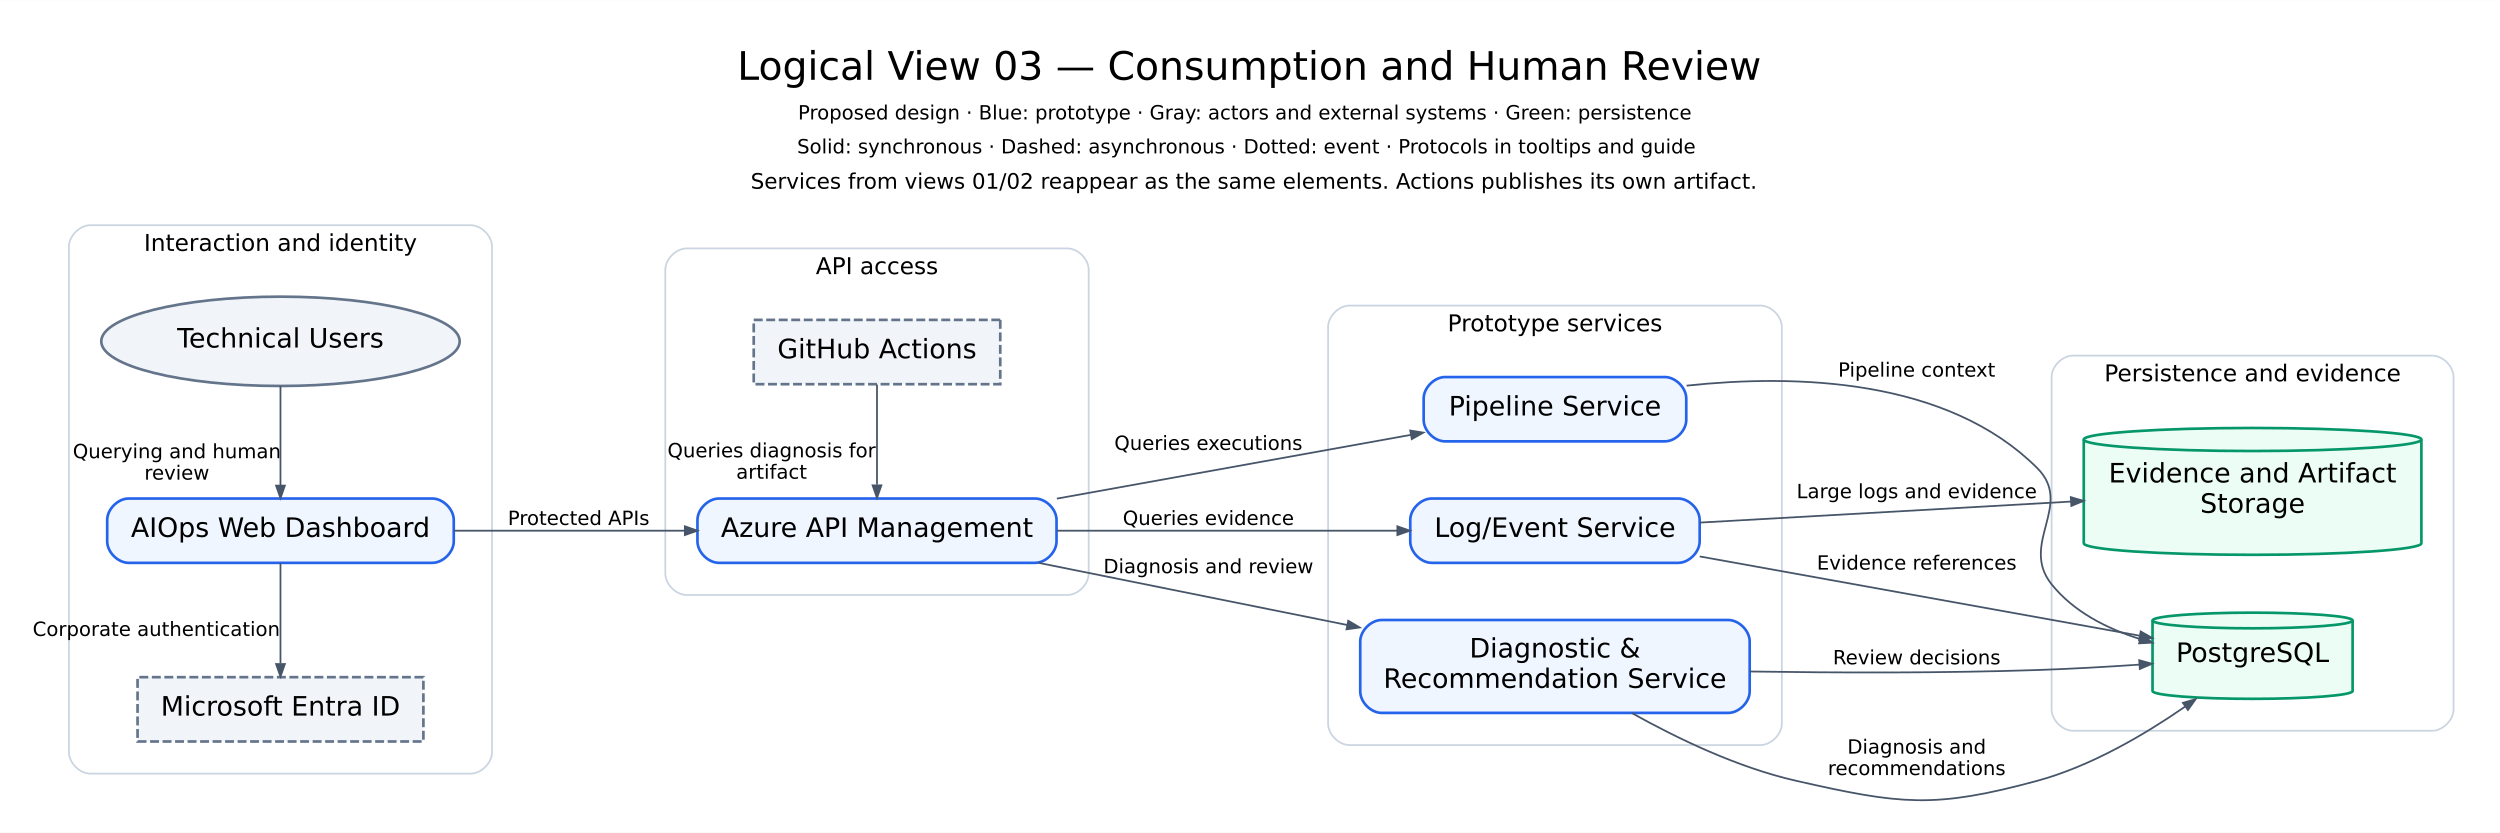
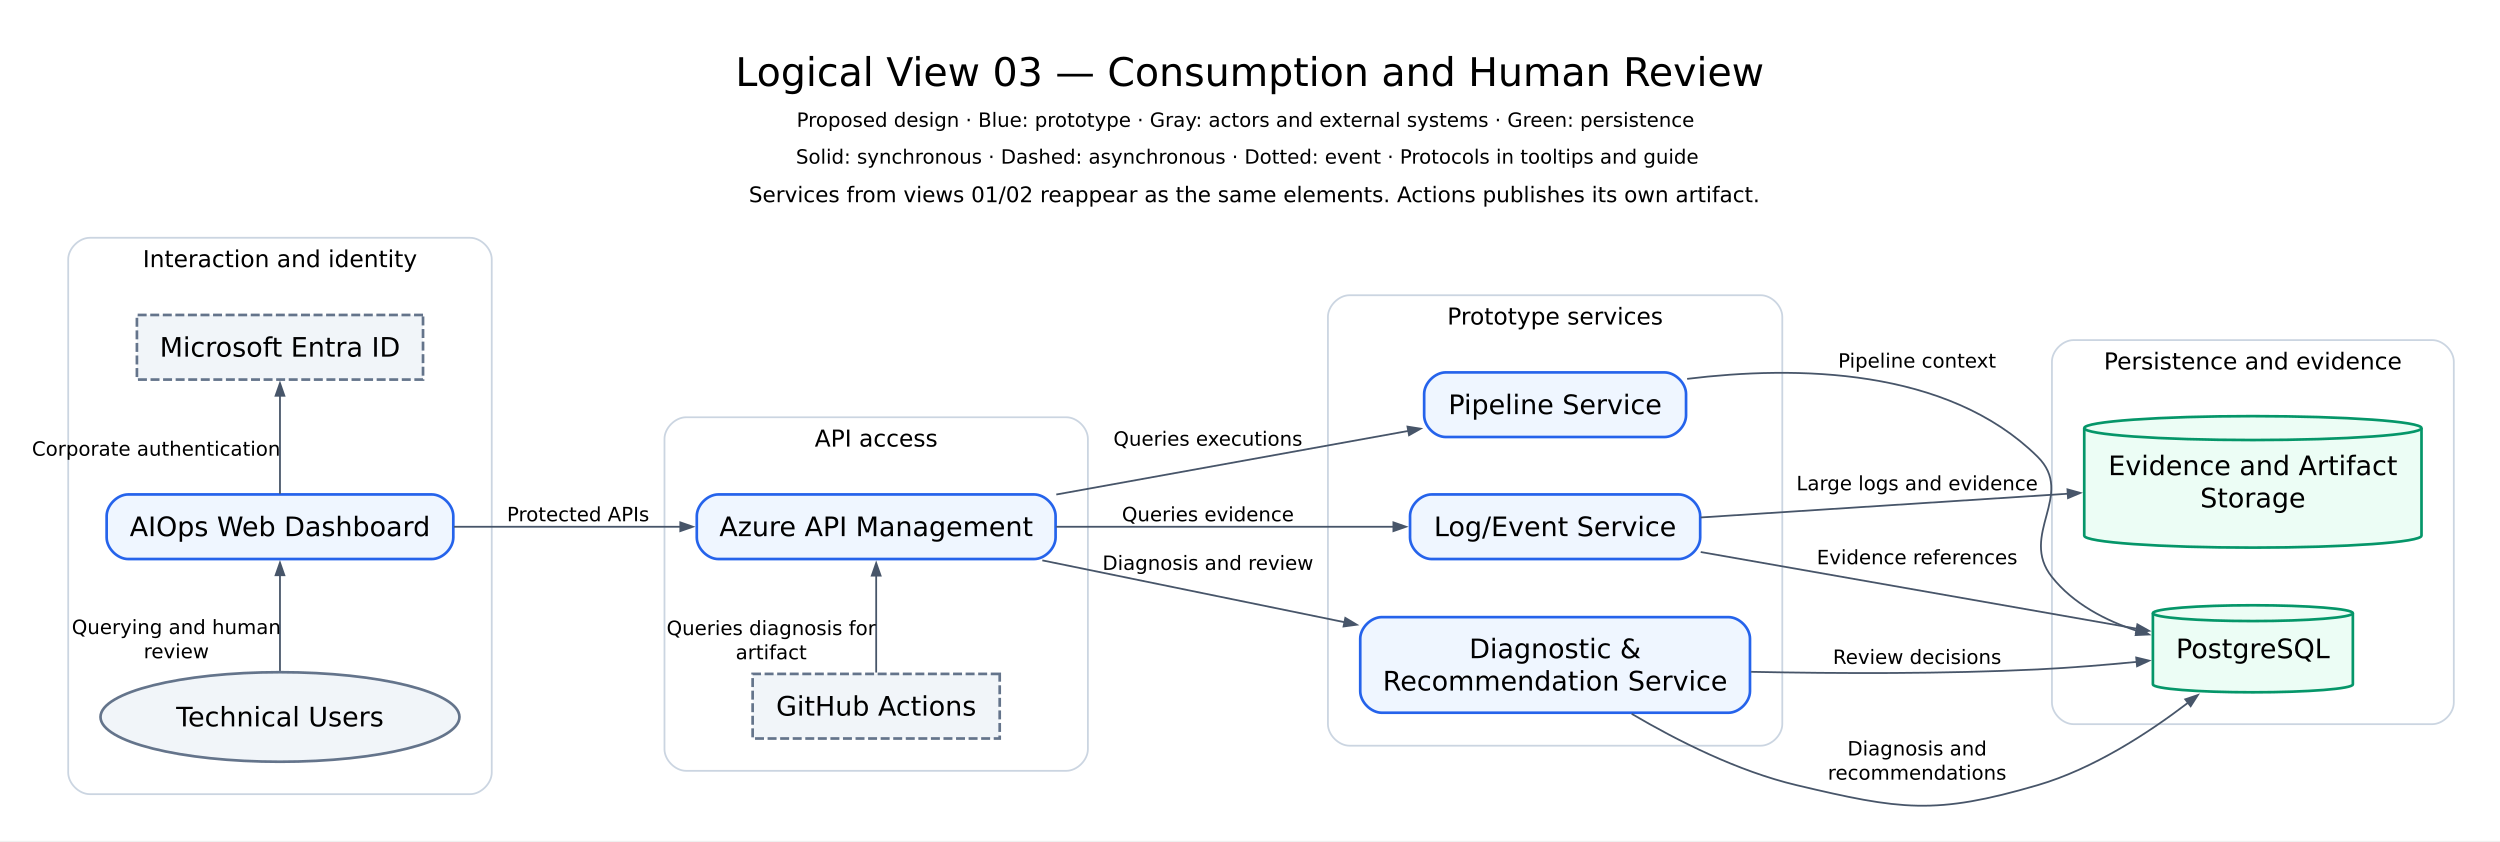
- <svg xmlns="http://www.w3.org/2000/svg" xmlns:xlink="http://www.w3.org/1999/xlink" width="1399pt" height="466pt" viewBox="0.00 0.00 1399.41 466.02">
-   <g id="graph0" class="graph" transform="scale(1 1) rotate(0) translate(18 448.02)">
-     <polygon fill="white" stroke="transparent" points="-18,18 -18,-448.02 1381.41,-448.02 1381.41,18 -18,18" />
-     <text text-anchor="start" x="394.7" y="-403.42" font-family="DejaVu Sans" font-size="22.00">Logical View 03 — Consumption and Human Review</text>
-     <text text-anchor="start" x="428.7" y="-381.22" font-family="DejaVu Sans" font-size="11.00">Proposed design · Blue: prototype · Gray: actors and external systems · Green: persistence</text>
-     <text text-anchor="start" x="428.2" y="-362.22" font-family="DejaVu Sans" font-size="11.00">Solid: synchronous · Dashed: asynchronous · Dotted: event · Protocols in tooltips and guide</text>
-     <text text-anchor="start" x="402.2" y="-342.42" font-family="DejaVu Sans" font-size="12.00">Services from views 01/02 reappear as the same elements. Actions publishes its own artifact.</text>
+ <svg xmlns="http://www.w3.org/2000/svg" xmlns:xlink="http://www.w3.org/1999/xlink" width="1393pt" height="469pt" viewBox="0.00 0.00 1393.00 469.00">
+   <g id="graph0" class="graph" transform="scale(1 1) rotate(0) translate(18 450.5)">
+     <polygon fill="white" stroke="none" points="-18,18 -18,-450.5 1375.26,-450.5 1375.26,18 -18,18" />
+     <text xml:space="preserve" text-anchor="start" x="391.75" y="-402.6" font-family="DejaVu Sans" font-size="22.00">Logical View 03 — Consumption and Human Review</text>
+     <text xml:space="preserve" text-anchor="start" x="425.88" y="-379.8" font-family="DejaVu Sans" font-size="11.00">Proposed design · Blue: prototype · Gray: actors and external systems · Green: persistence</text>
+     <text xml:space="preserve" text-anchor="start" x="425.5" y="-359.3" font-family="DejaVu Sans" font-size="11.00">Solid: synchronous · Dashed: asynchronous · Dotted: event · Protocols in tooltips and guide</text>
+     <text xml:space="preserve" text-anchor="start" x="399.25" y="-337.85" font-family="DejaVu Sans" font-size="12.00">Services from views 01/02 reappear as the same elements. Actions publishes its own artifact.</text>
    <g id="clust1" class="cluster">
-       <path fill="white" stroke="#cbd5e1" d="M32.59,-15.02C32.59,-15.02 245.41,-15.02 245.41,-15.02 251.41,-15.02 257.41,-21.02 257.41,-27.02 257.41,-27.02 257.41,-310.02 257.41,-310.02 257.41,-316.02 251.41,-322.02 245.41,-322.02 245.41,-322.02 32.59,-322.02 32.59,-322.02 26.59,-322.02 20.59,-316.02 20.59,-310.02 20.59,-310.02 20.59,-27.02 20.59,-27.02 20.59,-21.02 26.59,-15.02 32.59,-15.02" />
-       <text text-anchor="middle" x="139" y="-307.62" font-family="DejaVu Sans" font-size="13.00">Interaction and identity</text>
+       <path fill="white" stroke="#cbd5e1" d="M32,-8C32,-8 244,-8 244,-8 250,-8 256,-14 256,-20 256,-20 256,-306 256,-306 256,-312 250,-318 244,-318 244,-318 32,-318 32,-318 26,-318 20,-312 20,-306 20,-306 20,-20 20,-20 20,-14 26,-8 32,-8" />
+       <text xml:space="preserve" text-anchor="middle" x="138" y="-301.65" font-family="DejaVu Sans" font-size="13.00">Interaction and identity</text>
    </g>
    <g id="clust2" class="cluster">
-       <path fill="white" stroke="#cbd5e1" d="M366.41,-115.02C366.41,-115.02 579.41,-115.02 579.41,-115.02 585.41,-115.02 591.41,-121.02 591.41,-127.02 591.41,-127.02 591.41,-297.02 591.41,-297.02 591.41,-303.02 585.41,-309.02 579.41,-309.02 579.41,-309.02 366.41,-309.02 366.41,-309.02 360.41,-309.02 354.41,-303.02 354.41,-297.02 354.41,-297.02 354.41,-127.02 354.41,-127.02 354.41,-121.02 360.41,-115.02 366.41,-115.02" />
-       <text text-anchor="middle" x="472.91" y="-294.62" font-family="DejaVu Sans" font-size="13.00">API access</text>
+       <path fill="white" stroke="#cbd5e1" d="M364.25,-21C364.25,-21 576.17,-21 576.17,-21 582.17,-21 588.17,-27 588.17,-33 588.17,-33 588.17,-206 588.17,-206 588.17,-212 582.17,-218 576.17,-218 576.17,-218 364.25,-218 364.25,-218 358.25,-218 352.25,-212 352.25,-206 352.25,-206 352.25,-33 352.25,-33 352.25,-27 358.25,-21 364.25,-21" />
+       <text xml:space="preserve" text-anchor="middle" x="470.21" y="-201.65" font-family="DejaVu Sans" font-size="13.00">API access</text>
    </g>
    <g id="clust3" class="cluster">
-       <path fill="white" stroke="#cbd5e1" d="M737.41,-31.02C737.41,-31.02 967.41,-31.02 967.41,-31.02 973.41,-31.02 979.41,-37.02 979.41,-43.02 979.41,-43.02 979.41,-265.02 979.41,-265.02 979.41,-271.02 973.41,-277.02 967.41,-277.02 967.41,-277.02 737.41,-277.02 737.41,-277.02 731.41,-277.02 725.41,-271.02 725.41,-265.02 725.41,-265.02 725.41,-43.02 725.41,-43.02 725.41,-37.02 731.41,-31.02 737.41,-31.02" />
-       <text text-anchor="middle" x="852.41" y="-262.62" font-family="DejaVu Sans" font-size="13.00">Prototype services</text>
+       <path fill="white" stroke="#cbd5e1" d="M733.92,-35C733.92,-35 963.09,-35 963.09,-35 969.09,-35 975.09,-41 975.09,-47 975.09,-47 975.09,-274 975.09,-274 975.09,-280 969.09,-286 963.09,-286 963.09,-286 733.92,-286 733.92,-286 727.92,-286 721.92,-280 721.92,-274 721.92,-274 721.92,-47 721.92,-47 721.92,-41 727.92,-35 733.92,-35" />
+       <text xml:space="preserve" text-anchor="middle" x="848.5" y="-269.65" font-family="DejaVu Sans" font-size="13.00">Prototype services</text>
    </g>
    <g id="clust4" class="cluster">
-       <path fill="white" stroke="#cbd5e1" d="M1142.41,-39.02C1142.41,-39.02 1343.41,-39.02 1343.41,-39.02 1349.41,-39.02 1355.41,-45.02 1355.41,-51.02 1355.41,-51.02 1355.41,-237.02 1355.41,-237.02 1355.41,-243.02 1349.41,-249.02 1343.41,-249.02 1343.41,-249.02 1142.41,-249.02 1142.41,-249.02 1136.41,-249.02 1130.41,-243.02 1130.41,-237.02 1130.41,-237.02 1130.41,-51.02 1130.41,-51.02 1130.41,-45.02 1136.41,-39.02 1142.41,-39.02" />
-       <text text-anchor="middle" x="1242.91" y="-234.62" font-family="DejaVu Sans" font-size="13.00">Persistence and evidence</text>
+       <path fill="white" stroke="#cbd5e1" d="M1137.34,-47C1137.34,-47 1337.26,-47 1337.26,-47 1343.26,-47 1349.26,-53 1349.26,-59 1349.26,-59 1349.26,-249 1349.26,-249 1349.26,-255 1343.26,-261 1337.26,-261 1337.26,-261 1137.34,-261 1137.34,-261 1131.34,-261 1125.34,-255 1125.34,-249 1125.34,-249 1125.34,-59 1125.34,-59 1125.34,-53 1131.34,-47 1137.34,-47" />
+       <text xml:space="preserve" text-anchor="middle" x="1237.3" y="-244.65" font-family="DejaVu Sans" font-size="13.00">Persistence and evidence</text>
    </g>
    <g id="node1" class="node">
      <g id="a_node1">
        <a xlink:title="technical_users | actor | L1 | status: confirmed">
-           <ellipse fill="#f1f5f9" stroke="#64748b" stroke-width="1.5" cx="139" cy="-257.02" rx="100.32" ry="25" />
-           <text text-anchor="middle" x="139" y="-253.52" font-family="DejaVu Sans" font-size="15.00">Technical Users</text>
+           <ellipse fill="#f1f5f9" stroke="#64748b" stroke-width="1.5" cx="138" cy="-51" rx="100" ry="24.95" />
+           <text xml:space="preserve" text-anchor="middle" x="138" y="-45.75" font-family="DejaVu Sans" font-size="15.00">Technical Users</text>
        </a>
      </g>
    </g>
    <g id="node2" class="node">
      <g id="a_node2">
        <a xlink:title="web_dashboard | container | L1 | status: confirmed">
-           <path fill="#eff6ff" stroke="#2563eb" stroke-width="1.5" d="M224,-169.02C224,-169.02 54,-169.02 54,-169.02 48,-169.02 42,-163.02 42,-157.02 42,-157.02 42,-145.02 42,-145.02 42,-139.02 48,-133.02 54,-133.02 54,-133.02 224,-133.02 224,-133.02 230,-133.02 236,-139.02 236,-145.02 236,-145.02 236,-157.02 236,-157.02 236,-163.02 230,-169.02 224,-169.02" />
-           <text text-anchor="middle" x="139" y="-147.52" font-family="DejaVu Sans" font-size="15.00">AIOps Web Dashboard</text>
+           <path fill="#eff6ff" stroke="#2563eb" stroke-width="1.5" d="M222.58,-175C222.58,-175 53.42,-175 53.42,-175 47.42,-175 41.42,-169 41.42,-163 41.42,-163 41.42,-151 41.42,-151 41.42,-145 47.42,-139 53.42,-139 53.42,-139 222.58,-139 222.58,-139 228.58,-139 234.58,-145 234.58,-151 234.58,-151 234.58,-163 234.58,-163 234.58,-169 228.58,-175 222.58,-175" />
+           <text xml:space="preserve" text-anchor="middle" x="138" y="-151.75" font-family="DejaVu Sans" font-size="15.00">AIOps Web Dashboard</text>
        </a>
      </g>
    </g>
    <g id="rel_technical_users_dashboard" class="edge">
      <g id="a_rel_technical_users_dashboard">
        <a xlink:title="Queries results and records human review (HTTPS)">
-           <path fill="none" stroke="#475569" d="M139,-231.99C139,-213.52 139,-195.05 139,-176.59" />
-           <polygon fill="#475569" stroke="#475569" points="141.45,-176.24 139,-169.24 136.55,-176.24 141.45,-176.24" />
-         </a>
-       </g>
-       <text text-anchor="middle" x="81" y="-191.59" font-family="DejaVu Sans" font-size="11.00">Querying and human</text>
-       <text text-anchor="middle" x="81" y="-179.59" font-family="DejaVu Sans" font-size="11.00">review</text>
+           <path fill="none" stroke="#475569" d="M138,-76.67C138,-94.54 138,-112.41 138,-130.28" />
+           <polygon fill="#475569" stroke="#475569" points="135.55,-129.97 138,-136.97 140.45,-129.97 135.55,-129.97" />
+         </a>
+       </g>
+       <text xml:space="preserve" text-anchor="middle" x="80.25" y="-97.21" font-family="DejaVu Sans" font-size="11.00">Querying and human</text>
+       <text xml:space="preserve" text-anchor="middle" x="80.25" y="-83.71" font-family="DejaVu Sans" font-size="11.00">review</text>
    </g>
    <g id="node3" class="node">
      <g id="a_node3">
        <a xlink:title="entra_id | external_system | L2 | status: confirmed">
-           <polygon fill="#f1f5f9" stroke="#64748b" stroke-width="1.5" stroke-dasharray="5,2" points="219,-69.02 59,-69.02 59,-33.02 219,-33.02 219,-69.02" />
-           <text text-anchor="middle" x="139" y="-47.52" font-family="DejaVu Sans" font-size="15.00">Microsoft Entra ID</text>
+           <polygon fill="#f1f5f9" stroke="#64748b" stroke-width="1.5" stroke-dasharray="5,2" points="217.71,-275 58.29,-275 58.29,-239 217.71,-239 217.71,-275" />
+           <text xml:space="preserve" text-anchor="middle" x="138" y="-251.75" font-family="DejaVu Sans" font-size="15.00">Microsoft Entra ID</text>
        </a>
      </g>
    </g>
    <g id="rel_dashboard_entra" class="edge">
      <g id="a_rel_dashboard_entra">
        <a xlink:title="Authenticates corporate users (OIDC/OAuth2/HTTPS)">
-           <path fill="none" stroke="#475569" d="M139,-132.84C139,-114.16 139,-95.49 139,-76.81" />
-           <polygon fill="#475569" stroke="#475569" points="141.45,-76.38 139,-69.38 136.55,-76.38 141.45,-76.38" />
-         </a>
-       </g>
-       <text text-anchor="middle" x="69.5" y="-92.09" font-family="DejaVu Sans" font-size="11.00">Corporate authentication</text>
+           <path fill="none" stroke="#475569" d="M138,-175.36C138,-193.61 138,-211.86 138,-230.12" />
+           <polygon fill="#475569" stroke="#475569" points="135.55,-229.99 138,-236.99 140.45,-229.99 135.55,-229.99" />
+         </a>
+       </g>
+       <text xml:space="preserve" text-anchor="middle" x="69" y="-196.57" font-family="DejaVu Sans" font-size="11.00">Corporate authentication</text>
    </g>
    <g id="node5" class="node">
      <g id="a_node5">
        <a xlink:title="api_management | container | L2 | status: confirmed">
-           <path fill="#eff6ff" stroke="#2563eb" stroke-width="1.5" d="M561.41,-169.02C561.41,-169.02 384.41,-169.02 384.41,-169.02 378.41,-169.02 372.41,-163.02 372.41,-157.02 372.41,-157.02 372.41,-145.02 372.41,-145.02 372.41,-139.02 378.41,-133.02 384.41,-133.02 384.41,-133.02 561.41,-133.02 561.41,-133.02 567.41,-133.02 573.41,-139.02 573.41,-145.02 573.41,-145.02 573.41,-157.02 573.41,-157.02 573.41,-163.02 567.41,-169.02 561.41,-169.02" />
-           <text text-anchor="middle" x="472.91" y="-147.52" font-family="DejaVu Sans" font-size="15.00">Azure API Management</text>
+           <path fill="#eff6ff" stroke="#2563eb" stroke-width="1.5" d="M558.17,-175C558.17,-175 382.25,-175 382.25,-175 376.25,-175 370.25,-169 370.25,-163 370.25,-163 370.25,-151 370.25,-151 370.25,-145 376.25,-139 382.25,-139 382.25,-139 558.17,-139 558.17,-139 564.17,-139 570.17,-145 570.17,-151 570.17,-151 570.17,-163 570.17,-163 570.17,-169 564.17,-175 558.17,-175" />
+           <text xml:space="preserve" text-anchor="middle" x="470.21" y="-151.75" font-family="DejaVu Sans" font-size="15.00">Azure API Management</text>
        </a>
      </g>
    </g>
    <g id="rel_dashboard_apim" class="edge">
      <g id="a_rel_dashboard_apim">
        <a xlink:title="Consumes protected prototype APIs (REST/HTTPS)">
-           <path fill="none" stroke="#475569" d="M236,-151.02C276.45,-151.02 323.69,-151.02 365.22,-151.02" />
-           <polygon fill="#475569" stroke="#475569" points="365.37,-153.47 372.37,-151.02 365.37,-148.57 365.37,-153.47" />
-         </a>
-       </g>
-       <text text-anchor="middle" x="305.91" y="-154.22" font-family="DejaVu Sans" font-size="11.00">Protected APIs</text>
+           <path fill="none" stroke="#475569" d="M234.95,-157C274.5,-157 320.51,-157 361.23,-157" />
+           <polygon fill="#475569" stroke="#475569" points="361.06,-159.45 368.06,-157 361.06,-154.55 361.06,-159.45" />
+         </a>
+       </g>
+       <text xml:space="preserve" text-anchor="middle" x="304.12" y="-160.05" font-family="DejaVu Sans" font-size="11.00">Protected APIs</text>
    </g>
    <g id="node4" class="node">
      <g id="a_node4">
        <a xlink:title="github_actions | external_system | L8 | status: confirmed">
-           <polygon fill="#f1f5f9" stroke="#64748b" stroke-width="1.5" stroke-dasharray="5,2" points="541.91,-269.02 403.91,-269.02 403.91,-233.02 541.91,-233.02 541.91,-269.02" />
-           <text text-anchor="middle" x="472.91" y="-247.52" font-family="DejaVu Sans" font-size="15.00">GitHub Actions</text>
+           <polygon fill="#f1f5f9" stroke="#64748b" stroke-width="1.5" stroke-dasharray="5,2" points="539.04,-75 401.37,-75 401.37,-39 539.04,-39 539.04,-75" />
+           <text xml:space="preserve" text-anchor="middle" x="470.21" y="-51.75" font-family="DejaVu Sans" font-size="15.00">GitHub Actions</text>
        </a>
      </g>
    </g>
    <g id="rel_github_actions_apim_diagnostic" class="edge">
      <g id="a_rel_github_actions_apim_diagnostic">
        <a xlink:title="Queries diagnostic_output to publish the workflow artifact (REST/HTTPS)">
-           <path fill="none" stroke="#475569" d="M472.91,-232.84C472.91,-214.16 472.91,-195.49 472.91,-176.81" />
-           <polygon fill="#475569" stroke="#475569" points="475.36,-176.38 472.91,-169.38 470.46,-176.38 475.36,-176.38" />
-         </a>
-       </g>
-       <text text-anchor="middle" x="413.91" y="-192.09" font-family="DejaVu Sans" font-size="11.00">Queries diagnosis for</text>
-       <text text-anchor="middle" x="413.91" y="-180.09" font-family="DejaVu Sans" font-size="11.00">artifact</text>
+           <path fill="none" stroke="#475569" d="M470.21,-75.75C470.21,-93.82 470.21,-111.9 470.21,-129.97" />
+           <polygon fill="#475569" stroke="#475569" points="467.76,-129.76 470.21,-136.76 472.66,-129.76 467.76,-129.76" />
+         </a>
+       </g>
+       <text xml:space="preserve" text-anchor="middle" x="411.71" y="-96.65" font-family="DejaVu Sans" font-size="11.00">Queries diagnosis for</text>
+       <text xml:space="preserve" text-anchor="middle" x="411.71" y="-83.15" font-family="DejaVu Sans" font-size="11.00">artifact</text>
    </g>
    <g id="node6" class="node">
      <g id="a_node6">
        <a xlink:title="pipeline_service | container | L5 | status: confirmed">
-           <path fill="#eff6ff" stroke="#2563eb" stroke-width="1.5" d="M913.91,-237.02C913.91,-237.02 790.91,-237.02 790.91,-237.02 784.91,-237.02 778.91,-231.02 778.91,-225.02 778.91,-225.02 778.91,-213.02 778.91,-213.02 778.91,-207.02 784.91,-201.02 790.91,-201.02 790.91,-201.02 913.91,-201.02 913.91,-201.02 919.91,-201.02 925.91,-207.02 925.91,-213.02 925.91,-213.02 925.91,-225.02 925.91,-225.02 925.91,-231.02 919.91,-237.02 913.91,-237.02" />
-           <text text-anchor="middle" x="852.41" y="-215.52" font-family="DejaVu Sans" font-size="15.00">Pipeline Service</text>
+           <path fill="#eff6ff" stroke="#2563eb" stroke-width="1.5" d="M909.46,-243C909.46,-243 787.54,-243 787.54,-243 781.54,-243 775.54,-237 775.54,-231 775.54,-231 775.54,-219 775.54,-219 775.54,-213 781.54,-207 787.54,-207 787.54,-207 909.46,-207 909.46,-207 915.46,-207 921.46,-213 921.46,-219 921.46,-219 921.46,-231 921.46,-231 921.46,-237 915.46,-243 909.46,-243" />
+           <text xml:space="preserve" text-anchor="middle" x="848.5" y="-219.75" font-family="DejaVu Sans" font-size="15.00">Pipeline Service</text>
        </a>
      </g>
    </g>
    <g id="rel_apim_pipeline_service" class="edge">
      <g id="a_rel_apim_pipeline_service">
        <a xlink:title="Routes pipeline and execution queries (REST/HTTPS)">
-           <path fill="none" stroke="#475569" d="M573.59,-168.97C635.51,-180.13 714.03,-194.27 771.78,-204.67" />
-           <polygon fill="#475569" stroke="#475569" points="771.4,-207.09 778.72,-205.92 772.27,-202.27 771.4,-207.09" />
-         </a>
-       </g>
-       <text text-anchor="middle" x="658.41" y="-196.22" font-family="DejaVu Sans" font-size="11.00">Queries executions</text>
+           <path fill="none" stroke="#475569" d="M570.57,-174.96C631.79,-186.02 709.29,-200.02 766.72,-210.4" />
+           <polygon fill="#475569" stroke="#475569" points="766.24,-212.8 773.56,-211.64 767.11,-207.98 766.24,-212.8" />
+         </a>
+       </g>
+       <text xml:space="preserve" text-anchor="middle" x="655.04" y="-202.14" font-family="DejaVu Sans" font-size="11.00">Queries executions</text>
    </g>
    <g id="node7" class="node">
      <g id="a_node7">
        <a xlink:title="log_event_service | container | L5 | status: confirmed">
-           <path fill="#eff6ff" stroke="#2563eb" stroke-width="1.5" d="M921.41,-169.02C921.41,-169.02 783.41,-169.02 783.41,-169.02 777.41,-169.02 771.41,-163.02 771.41,-157.02 771.41,-157.02 771.41,-145.02 771.41,-145.02 771.41,-139.02 777.41,-133.02 783.41,-133.02 783.41,-133.02 921.41,-133.02 921.41,-133.02 927.41,-133.02 933.41,-139.02 933.41,-145.02 933.41,-145.02 933.41,-157.02 933.41,-157.02 933.41,-163.02 927.41,-169.02 921.41,-169.02" />
-           <text text-anchor="middle" x="852.41" y="-147.52" font-family="DejaVu Sans" font-size="15.00">Log/Event Service</text>
+           <path fill="#eff6ff" stroke="#2563eb" stroke-width="1.5" d="M917.34,-175C917.34,-175 779.67,-175 779.67,-175 773.67,-175 767.67,-169 767.67,-163 767.67,-163 767.67,-151 767.67,-151 767.67,-145 773.67,-139 779.67,-139 779.67,-139 917.34,-139 917.34,-139 923.34,-139 929.34,-145 929.34,-151 929.34,-151 929.34,-163 929.34,-163 929.34,-169 923.34,-175 917.34,-175" />
+           <text xml:space="preserve" text-anchor="middle" x="848.5" y="-151.75" font-family="DejaVu Sans" font-size="15.00">Log/Event Service</text>
        </a>
      </g>
    </g>
    <g id="rel_apim_log_event_service" class="edge">
      <g id="a_rel_apim_log_event_service">
        <a xlink:title="Routes log, event and evidence queries (REST/HTTPS)">
-           <path fill="none" stroke="#475569" d="M573.59,-151.02C632.77,-151.02 707.1,-151.02 763.99,-151.02" />
-           <polygon fill="#475569" stroke="#475569" points="764.19,-153.47 771.19,-151.02 764.19,-148.57 764.19,-153.47" />
-         </a>
-       </g>
-       <text text-anchor="middle" x="658.41" y="-154.22" font-family="DejaVu Sans" font-size="11.00">Queries evidence</text>
+           <path fill="none" stroke="#475569" d="M570.57,-157C628.99,-157 702.23,-157 758.72,-157" />
+           <polygon fill="#475569" stroke="#475569" points="758.41,-159.45 765.41,-157 758.41,-154.55 758.41,-159.45" />
+         </a>
+       </g>
+       <text xml:space="preserve" text-anchor="middle" x="655.04" y="-160.05" font-family="DejaVu Sans" font-size="11.00">Queries evidence</text>
    </g>
    <g id="node8" class="node">
      <g id="a_node8">
        <a xlink:title="recommendation_service | container | L6 | status: confirmed | Grouped components: Human Review &amp; Diagnostic Governance, Diagnostic API, Diagnostic Orchestrator, Diagnostic Output Composer">
-           <path fill="#eff6ff" stroke="#2563eb" stroke-width="1.5" d="M949.41,-101.02C949.41,-101.02 755.41,-101.02 755.41,-101.02 749.41,-101.02 743.41,-95.02 743.41,-89.02 743.41,-89.02 743.41,-61.02 743.41,-61.02 743.41,-55.02 749.41,-49.02 755.41,-49.02 755.41,-49.02 949.41,-49.02 949.41,-49.02 955.41,-49.02 961.41,-55.02 961.41,-61.02 961.41,-61.02 961.41,-89.02 961.41,-89.02 961.41,-95.02 955.41,-101.02 949.41,-101.02" />
-           <text text-anchor="middle" x="852.41" y="-80.02" font-family="DejaVu Sans" font-size="15.00">Diagnostic &amp;</text>
-           <text text-anchor="middle" x="852.41" y="-63.02" font-family="DejaVu Sans" font-size="15.00">Recommendation Service</text>
+           <path fill="#eff6ff" stroke="#2563eb" stroke-width="1.5" d="M945.09,-106.64C945.09,-106.64 751.92,-106.64 751.92,-106.64 745.92,-106.64 739.92,-100.64 739.92,-94.64 739.92,-94.64 739.92,-65.36 739.92,-65.36 739.92,-59.36 745.92,-53.36 751.92,-53.36 751.92,-53.36 945.09,-53.36 945.09,-53.36 951.09,-53.36 957.09,-59.36 957.09,-65.36 957.09,-65.36 957.09,-94.64 957.09,-94.64 957.09,-100.64 951.09,-106.64 945.09,-106.64" />
+           <text xml:space="preserve" text-anchor="middle" x="848.5" y="-83.75" font-family="DejaVu Sans" font-size="15.00">Diagnostic &amp;</text>
+           <text xml:space="preserve" text-anchor="middle" x="848.5" y="-65.75" font-family="DejaVu Sans" font-size="15.00">Recommendation Service</text>
        </a>
      </g>
    </g>
    <g id="rel_apim_recommendation_service" class="edge">
      <g id="a_rel_apim_recommendation_service">
        <a xlink:title="Routes diagnosis and review queries and operations (REST/HTTPS)">
-           <path fill="none" stroke="#475569" d="M563.37,-133.01C615.02,-122.61 680.52,-109.42 736.02,-98.25" />
-           <polygon fill="#475569" stroke="#475569" points="736.7,-100.61 743.08,-96.83 735.73,-95.81 736.7,-100.61" />
-         </a>
-       </g>
-       <text text-anchor="middle" x="658.41" y="-127.22" font-family="DejaVu Sans" font-size="11.00">Diagnosis and review</text>
+           <path fill="none" stroke="#475569" d="M562.78,-138.26C613.48,-127.89 677.01,-114.89 731.19,-103.8" />
+           <polygon fill="#475569" stroke="#475569" points="731.61,-106.22 737.97,-102.41 730.62,-101.42 731.61,-106.22" />
+         </a>
+       </g>
+       <text xml:space="preserve" text-anchor="middle" x="655.04" y="-132.95" font-family="DejaVu Sans" font-size="11.00">Diagnosis and review</text>
    </g>
    <g id="node9" class="node">
      <g id="a_node9">
        <a xlink:title="postgresql_operational_store | datastore | L7 | status: confirmed">
-           <path fill="#ecfdf5" stroke="#059669" stroke-width="1.5" d="M1298.91,-100.76C1298.91,-103.18 1273.81,-105.14 1242.91,-105.14 1212.01,-105.14 1186.91,-103.18 1186.91,-100.76 1186.91,-100.76 1186.91,-61.28 1186.91,-61.28 1186.91,-58.86 1212.01,-56.89 1242.91,-56.89 1273.81,-56.89 1298.91,-58.86 1298.91,-61.28 1298.91,-61.28 1298.91,-100.76 1298.91,-100.76" />
-           <path fill="none" stroke="#059669" stroke-width="1.5" d="M1298.91,-100.76C1298.91,-98.34 1273.81,-96.37 1242.91,-96.37 1212.01,-96.37 1186.91,-98.34 1186.91,-100.76" />
-           <text text-anchor="middle" x="1242.91" y="-77.52" font-family="DejaVu Sans" font-size="15.00">PostgreSQL</text>
+           <path fill="#ecfdf5" stroke="#059669" stroke-width="1.5" d="M1293.01,-108.84C1293.01,-111.28 1268.04,-113.25 1237.3,-113.25 1206.56,-113.25 1181.59,-111.28 1181.59,-108.84 1181.59,-108.84 1181.59,-69.16 1181.59,-69.16 1181.59,-66.72 1206.56,-64.75 1237.3,-64.75 1268.04,-64.75 1293.01,-66.72 1293.01,-69.16 1293.01,-69.16 1293.01,-108.84 1293.01,-108.84" />
+           <path fill="none" stroke="#059669" stroke-width="1.5" d="M1293.01,-108.84C1293.01,-106.41 1268.04,-104.44 1237.3,-104.44 1206.56,-104.44 1181.59,-106.41 1181.59,-108.84" />
+           <text xml:space="preserve" text-anchor="middle" x="1237.3" y="-83.75" font-family="DejaVu Sans" font-size="15.00">PostgreSQL</text>
        </a>
      </g>
    </g>
    <g id="rel_pipeline_service_postgresql" class="edge">
      <g id="a_rel_pipeline_service_postgresql">
        <a xlink:title="Persists pipelines, stages, states and execution metadata (PostgreSQL)">
-           <path fill="none" stroke="#475569" d="M926.08,-232.2C987.04,-238.72 1071.99,-236.41 1122.41,-186.02 1142.99,-165.44 1112.23,-143.75 1130.41,-121.02 1142.7,-105.64 1161.4,-96.17 1179.99,-90.34" />
-           <polygon fill="#475569" stroke="#475569" points="1180.78,-92.66 1186.82,-88.35 1179.41,-87.95 1180.78,-92.66" />
-         </a>
-       </g>
-       <text text-anchor="middle" x="1054.91" y="-237.22" font-family="DejaVu Sans" font-size="11.00">Pipeline context</text>
+           <path fill="none" stroke="#475569" d="M922.07,-239.39C982.69,-246.83 1067.04,-245.75 1117.34,-196 1138.66,-174.91 1106.67,-152.47 1125.34,-129 1137.22,-114.06 1155.15,-104.7 1173.16,-98.83" />
+           <polygon fill="#475569" stroke="#475569" points="1173.41,-101.32 1179.41,-96.96 1172,-96.62 1173.41,-101.32" />
+         </a>
+       </g>
+       <text xml:space="preserve" text-anchor="middle" x="1050.21" y="-245.63" font-family="DejaVu Sans" font-size="11.00">Pipeline context</text>
    </g>
    <g id="rel_log_event_service_postgresql" class="edge">
      <g id="a_rel_log_event_service_postgresql">
        <a xlink:title="Persists and queries normalized evidence metadata and references (PostgreSQL)">
-           <path fill="none" stroke="#475569" d="M933.44,-136.6C1006.41,-123.45 1112.74,-104.29 1179.58,-92.25" />
-           <polygon fill="#475569" stroke="#475569" points="1180.27,-94.61 1186.72,-90.96 1179.4,-89.79 1180.27,-94.61" />
-         </a>
-       </g>
-       <text text-anchor="middle" x="1054.91" y="-129.22" font-family="DejaVu Sans" font-size="11.00">Evidence references</text>
+           <path fill="none" stroke="#475569" d="M929.65,-142.91C1001.69,-130.24 1106.11,-111.89 1172.59,-100.2" />
+           <polygon fill="#475569" stroke="#475569" points="1172.95,-102.62 1179.42,-99 1172.1,-97.8 1172.95,-102.62" />
+         </a>
+       </g>
+       <text xml:space="preserve" text-anchor="middle" x="1050.21" y="-136.11" font-family="DejaVu Sans" font-size="11.00">Evidence references</text>
    </g>
    <g id="node10" class="node">
      <g id="a_node10">
        <a xlink:title="object_evidence_store | datastore | L7 | status: confirmed">
-           <path fill="#ecfdf5" stroke="#059669" stroke-width="1.5" d="M1337.41,-202.06C1337.41,-205.63 1295.05,-208.52 1242.91,-208.52 1190.77,-208.52 1148.41,-205.63 1148.41,-202.06 1148.41,-202.06 1148.41,-143.97 1148.41,-143.97 1148.41,-140.41 1190.77,-137.51 1242.91,-137.51 1295.05,-137.51 1337.41,-140.41 1337.41,-143.97 1337.41,-143.97 1337.41,-202.06 1337.41,-202.06" />
-           <path fill="none" stroke="#059669" stroke-width="1.5" d="M1337.41,-202.06C1337.41,-198.5 1295.05,-195.61 1242.91,-195.61 1190.77,-195.61 1148.41,-198.5 1148.41,-202.06" />
-           <text text-anchor="middle" x="1242.91" y="-178.02" font-family="DejaVu Sans" font-size="15.00">Evidence and Artifact</text>
-           <text text-anchor="middle" x="1242.91" y="-161.02" font-family="DejaVu Sans" font-size="15.00">Storage</text>
+           <path fill="#ecfdf5" stroke="#059669" stroke-width="1.5" d="M1331.26,-211.97C1331.26,-215.64 1289.14,-218.63 1237.3,-218.63 1185.45,-218.63 1143.34,-215.64 1143.34,-211.97 1143.34,-211.97 1143.34,-152.03 1143.34,-152.03 1143.34,-148.36 1185.45,-145.37 1237.3,-145.37 1289.14,-145.37 1331.26,-148.36 1331.26,-152.03 1331.26,-152.03 1331.26,-211.97 1331.26,-211.97" />
+           <path fill="none" stroke="#059669" stroke-width="1.5" d="M1331.26,-211.97C1331.26,-208.3 1289.14,-205.31 1237.3,-205.31 1185.45,-205.31 1143.34,-208.3 1143.34,-211.97" />
+           <text xml:space="preserve" text-anchor="middle" x="1237.3" y="-185.75" font-family="DejaVu Sans" font-size="15.00">Evidence and Artifact</text>
+           <text xml:space="preserve" text-anchor="middle" x="1237.3" y="-167.75" font-family="DejaVu Sans" font-size="15.00">Storage</text>
        </a>
      </g>
    </g>
    <g id="rel_log_event_service_object_store" class="edge">
      <g id="a_rel_log_event_service_object_store">
        <a xlink:title="Stores and resolves references to large logs and evidence (Object Storage API)">
-           <path fill="none" stroke="#475569" d="M933.44,-155.55C993.66,-158.96 1076.6,-163.66 1141.31,-167.32" />
-           <polygon fill="#475569" stroke="#475569" points="1141.18,-169.77 1148.31,-167.72 1141.46,-164.87 1141.18,-169.77" />
-         </a>
-       </g>
-       <text text-anchor="middle" x="1054.91" y="-169.22" font-family="DejaVu Sans" font-size="11.00">Large logs and evidence</text>
+           <path fill="none" stroke="#475569" d="M929.65,-162.18C989.06,-166.02 1070.5,-171.28 1134.52,-175.42" />
+           <polygon fill="#475569" stroke="#475569" points="1133.98,-177.84 1141.13,-175.85 1134.3,-172.95 1133.98,-177.84" />
+         </a>
+       </g>
+       <text xml:space="preserve" text-anchor="middle" x="1050.21" y="-177.32" font-family="DejaVu Sans" font-size="11.00">Large logs and evidence</text>
    </g>
    <g id="rel_recommendation_service_postgresql" class="edge">
      <g id="a_rel_recommendation_service_postgresql">
        <a xlink:title="Persists diagnosis, recommendations and evidence links (PostgreSQL)">
-           <path fill="none" stroke="#475569" d="M895.38,-48.98C920.94,-34.68 954.85,-18.39 987.41,-11.02 1045.93,2.24 1064.5,4.69 1122.41,-11.02 1152.44,-19.17 1182.66,-36.97 1205.19,-52.58" />
-           <polygon fill="#475569" stroke="#475569" points="1203.91,-54.67 1211.04,-56.7 1206.73,-50.67 1203.91,-54.67" />
-         </a>
-       </g>
-       <text text-anchor="middle" x="1054.91" y="-26.22" font-family="DejaVu Sans" font-size="11.00">Diagnosis and</text>
-       <text text-anchor="middle" x="1054.91" y="-14.22" font-family="DejaVu Sans" font-size="11.00">recommendations</text>
+           <path fill="none" stroke="#475569" d="M891.17,-52.76C916.59,-37.79 950.39,-20.74 983.09,-13 1041.15,0.74 1060.07,3.73 1117.34,-13 1148.25,-22.03 1178.77,-41.82 1201.16,-58.93" />
+           <polygon fill="#475569" stroke="#475569" points="1199.62,-60.84 1206.64,-63.22 1202.63,-56.98 1199.62,-60.84" />
+         </a>
+       </g>
+       <text xml:space="preserve" text-anchor="middle" x="1050.21" y="-29.55" font-family="DejaVu Sans" font-size="11.00">Diagnosis and</text>
+       <text xml:space="preserve" text-anchor="middle" x="1050.21" y="-16.05" font-family="DejaVu Sans" font-size="11.00">recommendations</text>
    </g>
    <g id="rel_human_review_postgresql" class="edge">
      <g id="a_rel_human_review_postgresql">
        <a xlink:title="Persists human review decisions and traceability (PostgreSQL)">
-           <path fill="none" stroke="#475569" d="M961.42,-72.2C1010.55,-71.44 1069.43,-71.25 1122.41,-73.02 1140.94,-73.64 1161.06,-74.79 1179.41,-76.04" />
-           <polygon fill="#475569" stroke="#475569" points="1179.46,-78.5 1186.62,-76.54 1179.8,-73.61 1179.46,-78.5" />
-         </a>
-       </g>
-       <text text-anchor="middle" x="1054.91" y="-76.22" font-family="DejaVu Sans" font-size="11.00">Review decisions</text>
+           <path fill="none" stroke="#475569" d="M957.72,-76.16C1006.52,-75.16 1064.85,-74.97 1117.34,-77.5 1135.4,-78.37 1154.95,-79.98 1172.89,-81.73" />
+           <polygon fill="#475569" stroke="#475569" points="1172.29,-84.13 1179.49,-82.39 1172.77,-79.25 1172.29,-84.13" />
+         </a>
+       </g>
+       <text xml:space="preserve" text-anchor="middle" x="1050.21" y="-80.55" font-family="DejaVu Sans" font-size="11.00">Review decisions</text>
    </g>
  </g>
</svg>
